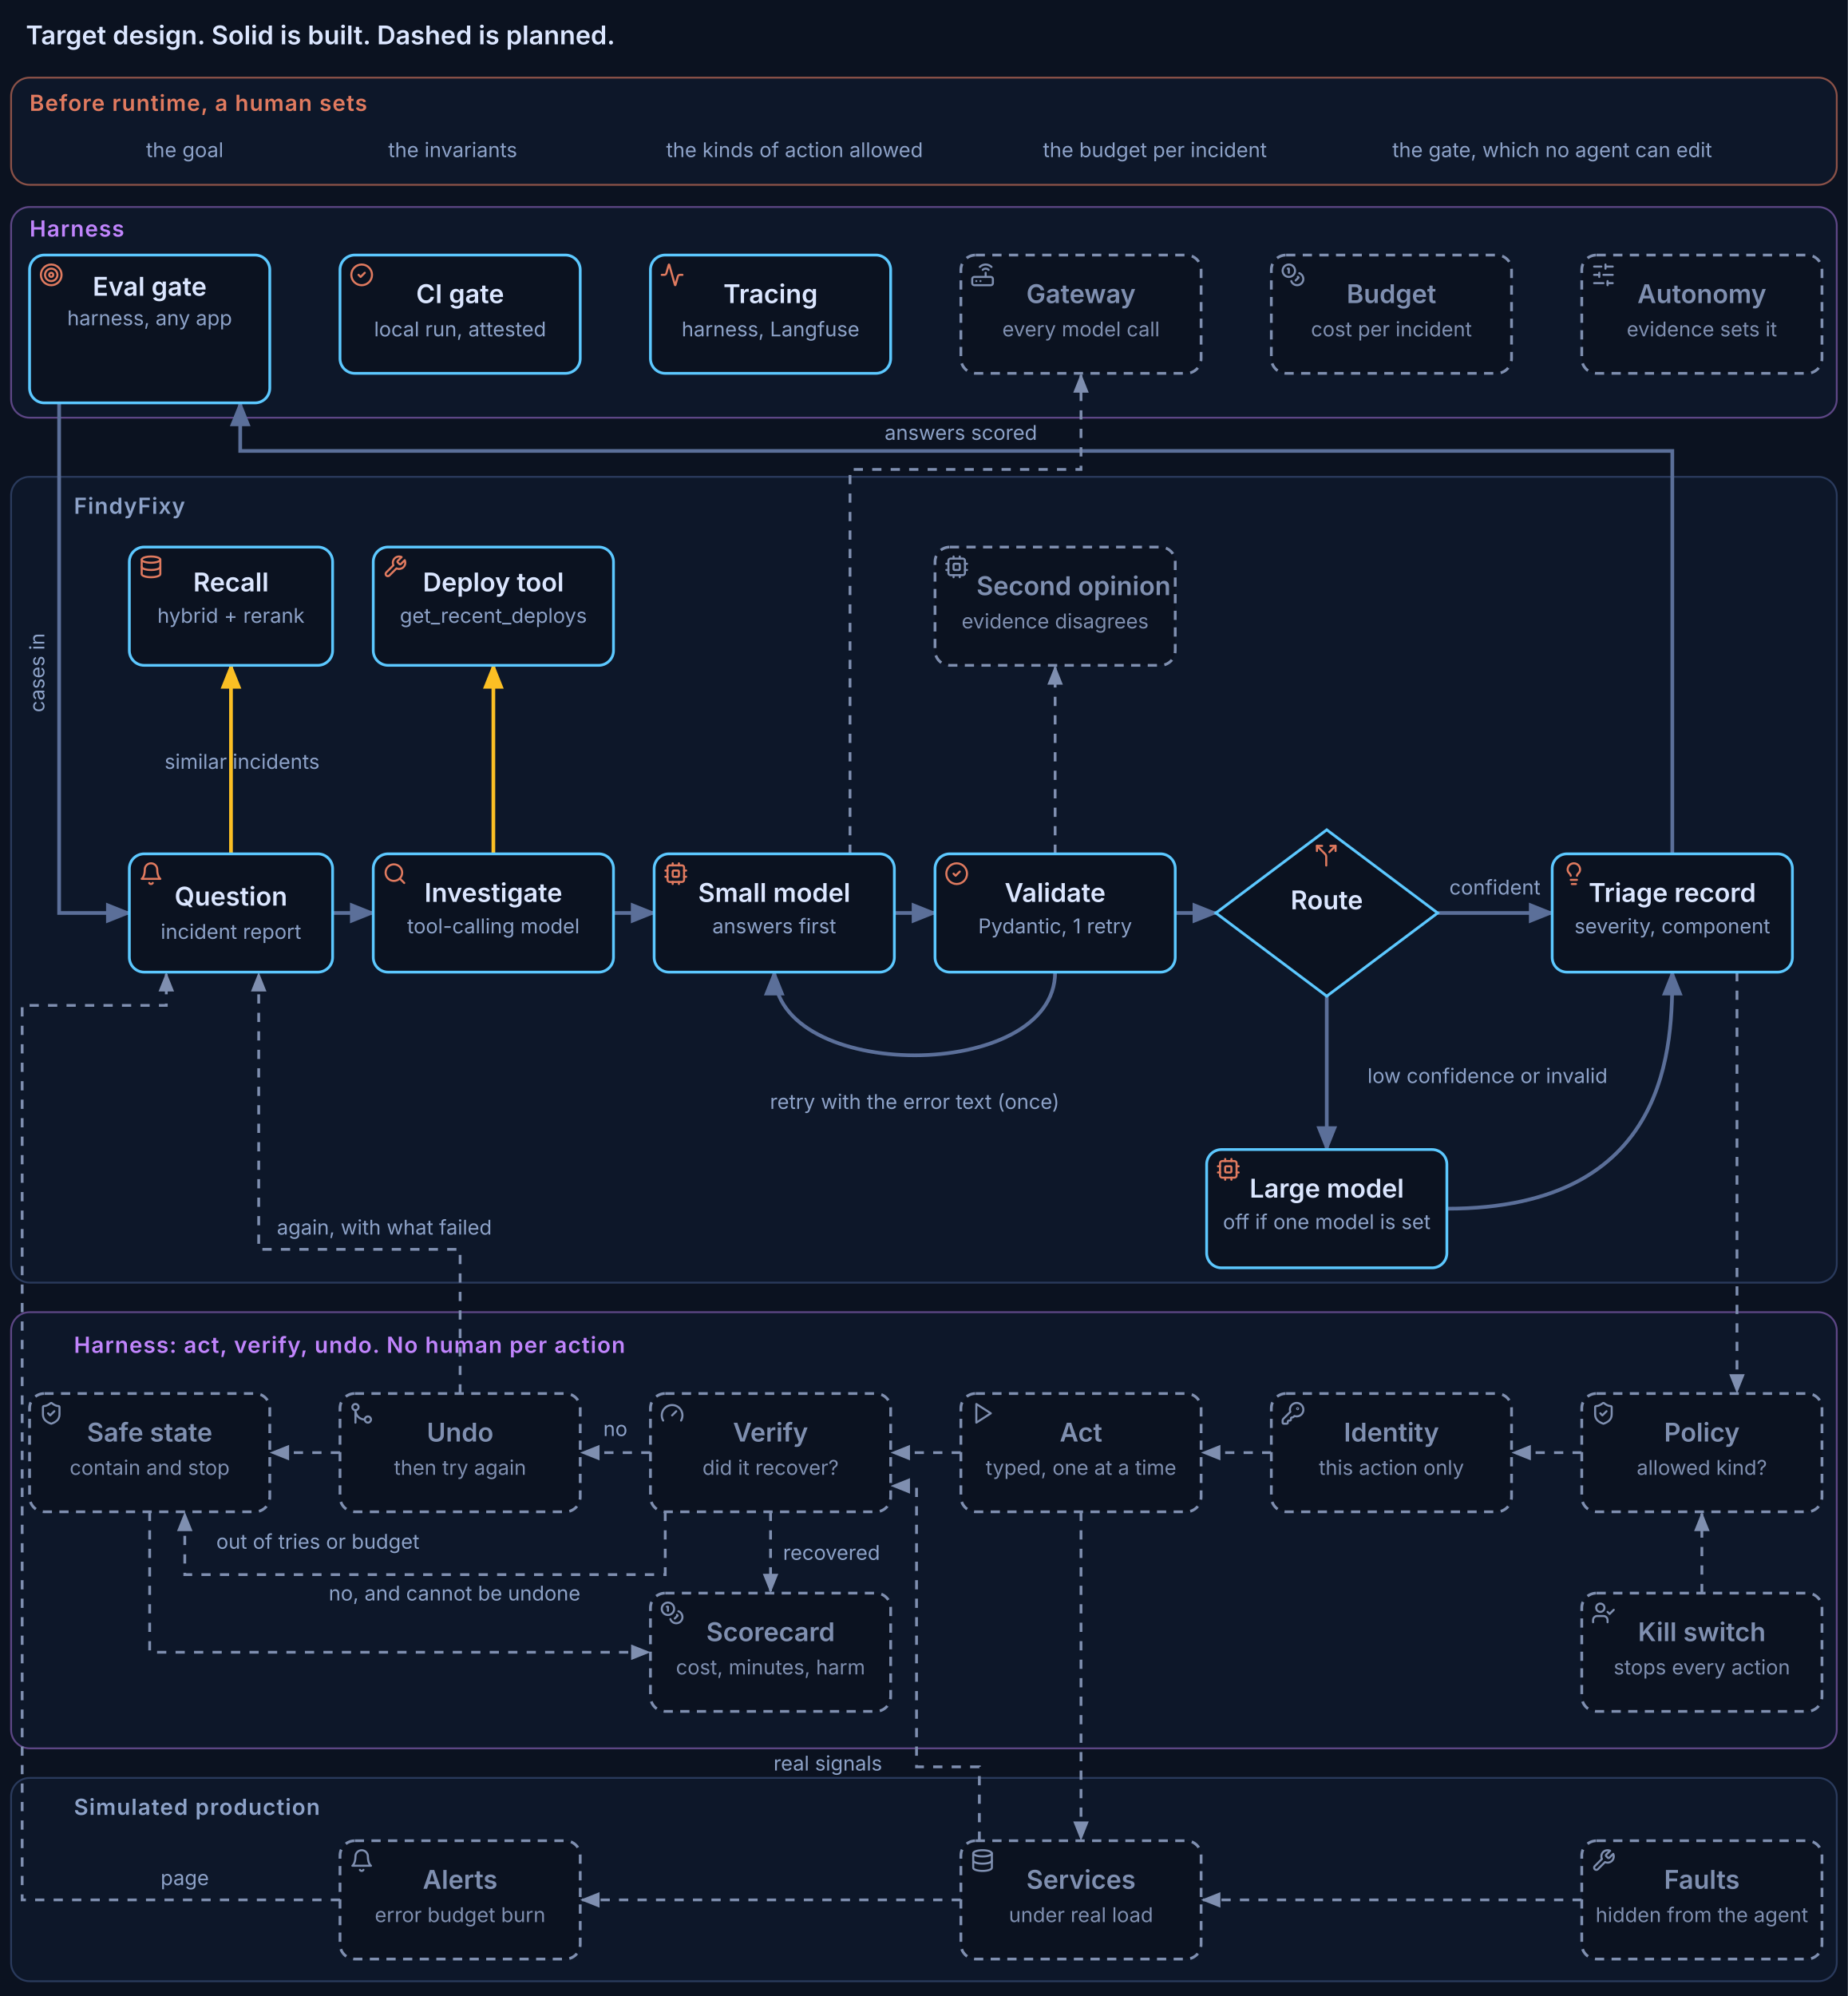
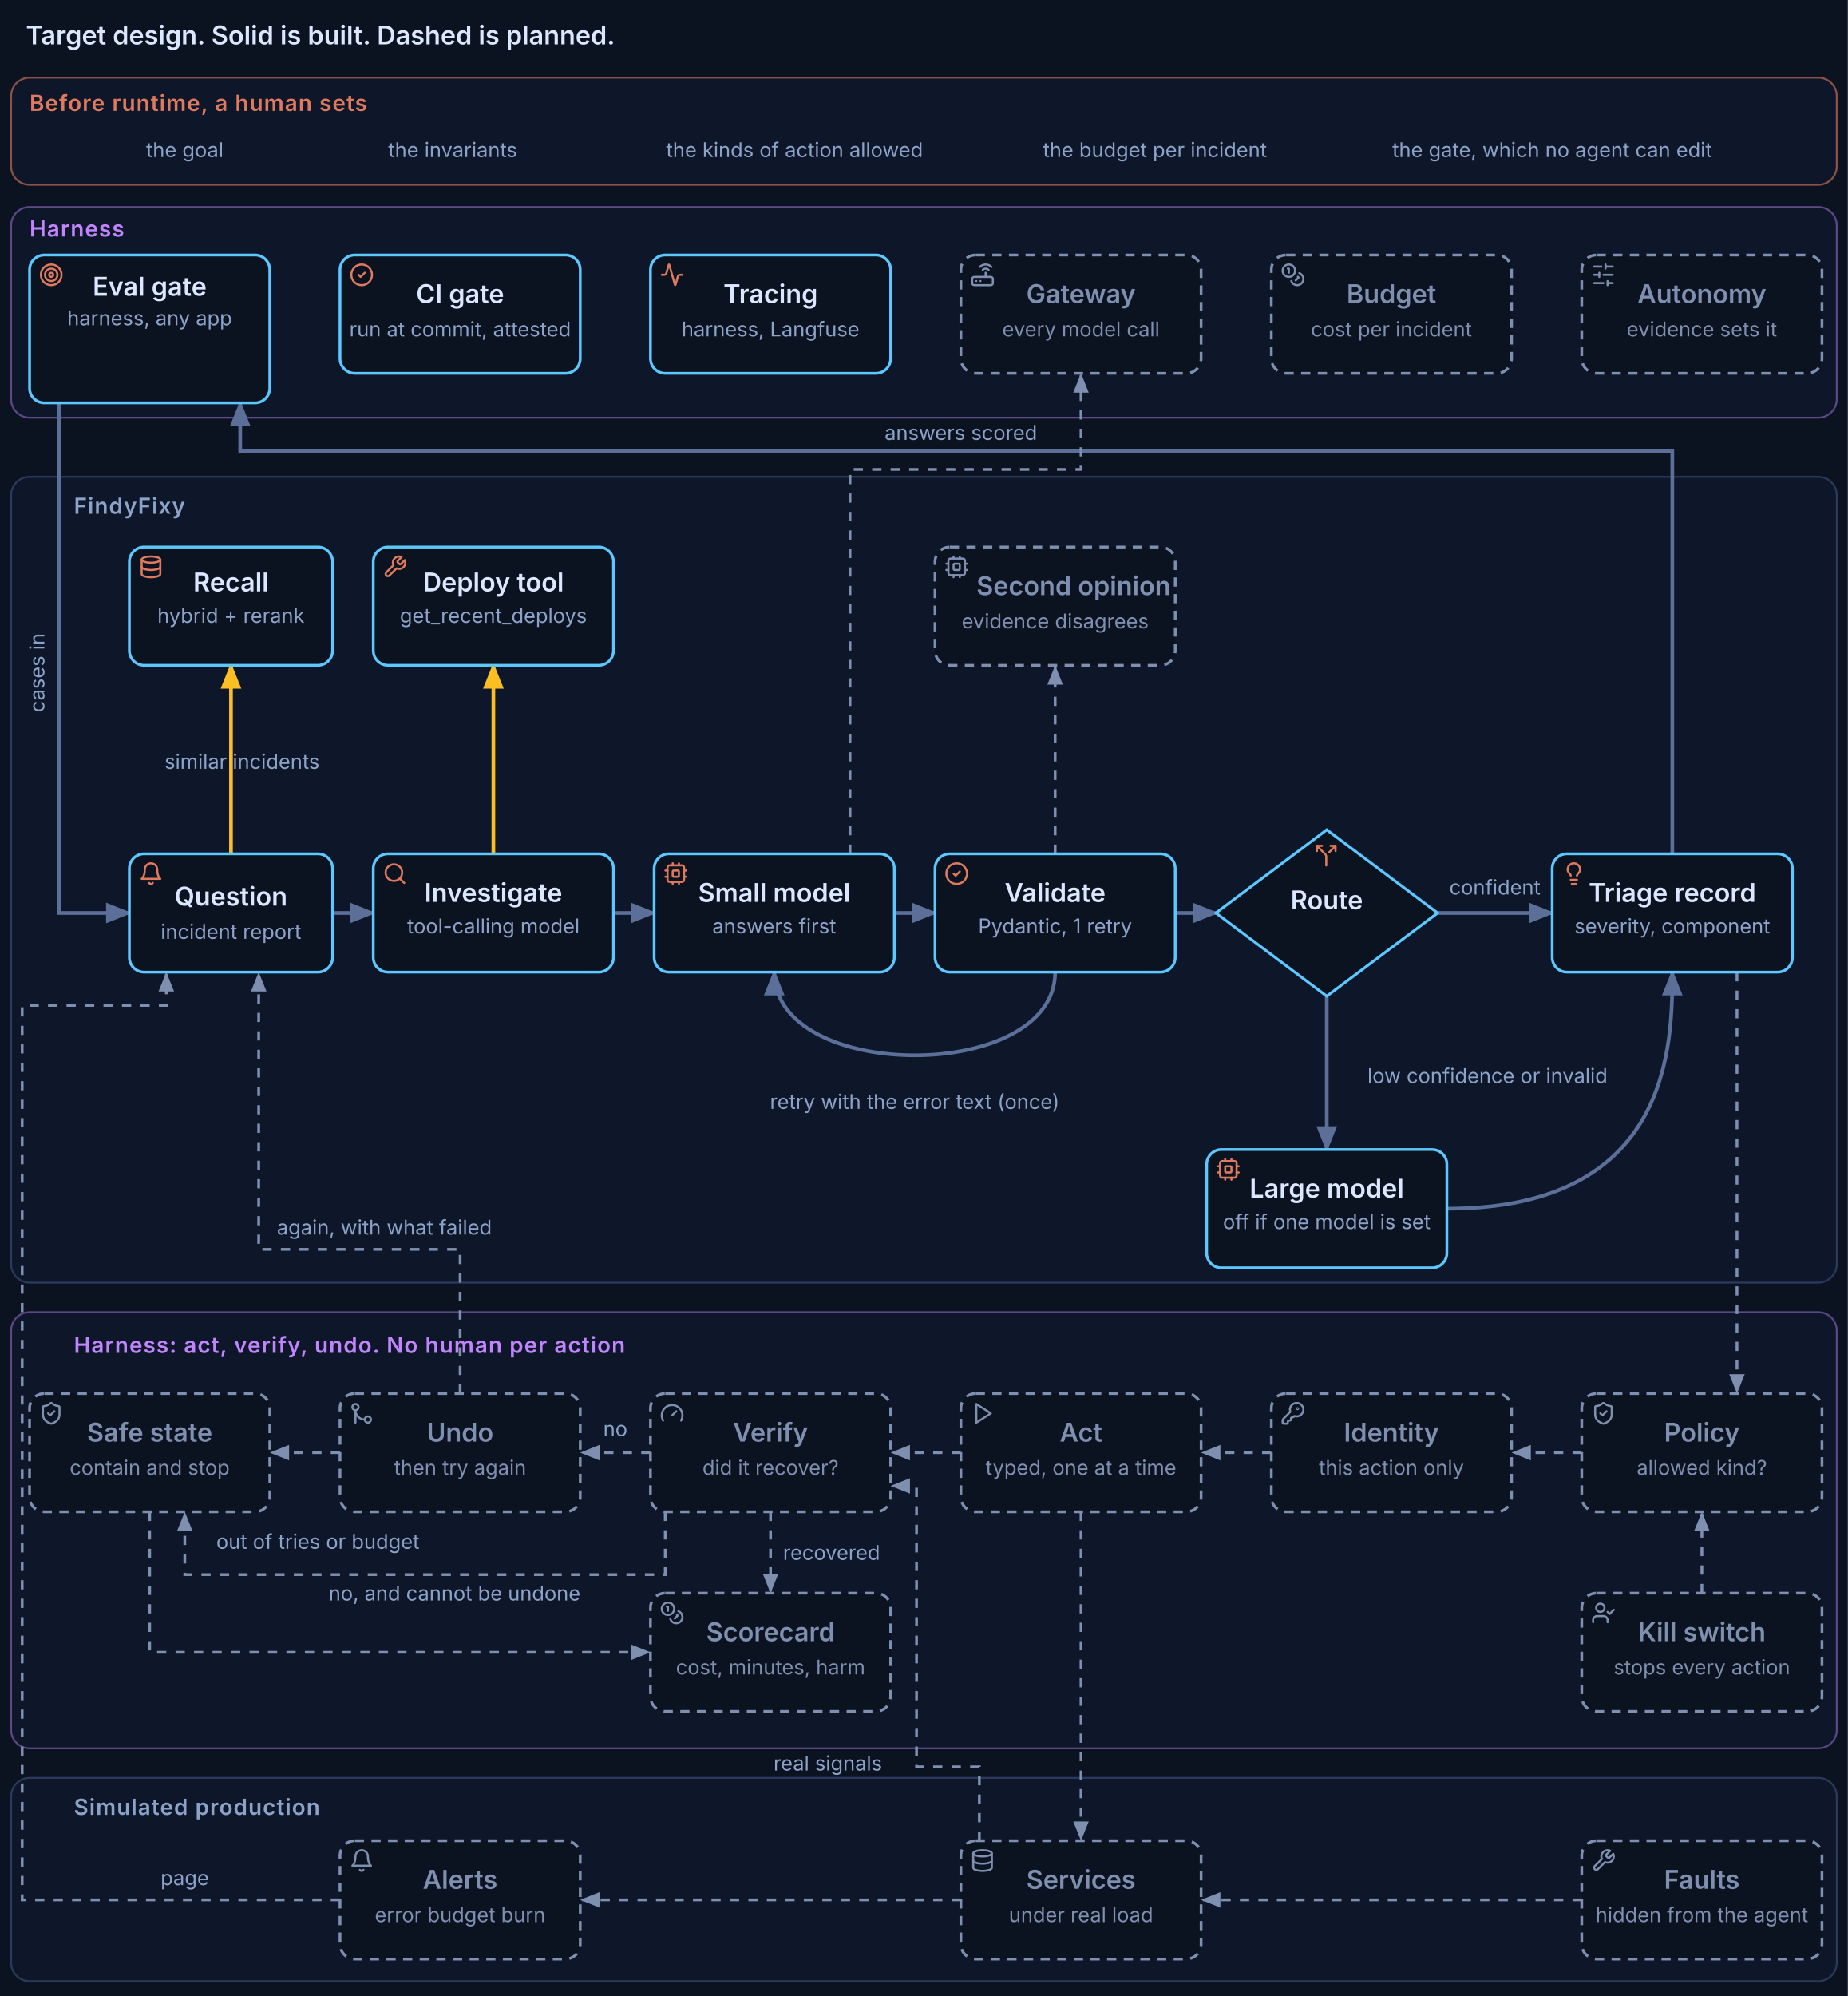
<svg xmlns="http://www.w3.org/2000/svg" viewBox="-60 -234 1000 1080" width="1000" height="1080" role="img" aria-label="Target design. Solid is built. Dashed is planned.">
  <style>
.lane { fill: #0d1729; stroke: #2a3a5c; stroke-width: 1; }
.lane.harness { stroke: #c084fc; stroke-opacity: .45; }
.lane-label { fill: #8da2c8; font-size: 12px; font-weight: 600; letter-spacing: .04em; }
.lane-label.harness { fill: #c084fc; }
.node rect, .node polygon { fill: #0b1220; stroke: #5cc8ff; stroke-width: 1.5; }
.node .t { fill: #dbe6ff; font-size: 14px; font-weight: 600; text-anchor: middle; }
.node .s, .node .badge { fill: #8da2c8; font-size: 11px; text-anchor: middle; }
.node[data-status=planned] rect { stroke: #7f8fb0; stroke-dasharray: 5 4; }
.node[data-status=planned] .t, .node[data-status=planned] .s { fill: #7f8fb0; }
.edge { fill: none; stroke: #5b6f99; stroke-width: 2; marker-end: url(#arrow); }
.edge.tool { stroke: #fbbf24; marker-end: url(#arrow-tool); }
.edge-label { fill: #8da2c8; font-size: 11px; text-anchor: middle; }
.edge.planned { stroke: #7f8fb0; stroke-width: 1.5; stroke-dasharray: 5 5; marker-end: url(#arrow-planned); }
.lane.human { stroke: #e07a5f; stroke-opacity: .6; }
.lane-label.human { fill: #e07a5f; }
.node .i.i.i { fill: none; stroke: #e07a5f; stroke-width: 2; stroke-linecap: round; stroke-linejoin: round; }
.node[data-status=planned] .i.i.i { stroke: #7f8fb0; stroke-dasharray: none; }
.caption { fill: #dbe6ff; font-size: 14px; font-weight: 600; }
text { font-family: ui-sans-serif, system-ui, -apple-system, "Segoe UI", sans-serif; }
</style>
  <defs>
    <marker id="arrow" viewBox="0 0 10 10" refX="9" refY="5" markerWidth="7" markerHeight="7" orient="auto">
      <path d="M0,1 L10,5 L0,9 z" fill="#5b6f99" />
    </marker>
    <marker id="arrow-tool" viewBox="0 0 10 10" refX="9" refY="5" markerWidth="7" markerHeight="7" orient="auto">
      <path d="M0,1 L10,5 L0,9 z" fill="#fbbf24" />
    </marker>
    <marker id="arrow-planned" viewBox="0 0 10 10" refX="9" refY="5" markerWidth="7" markerHeight="7" orient="auto">
      <path d="M0,1 L10,5 L0,9 z" fill="#7f8fb0" />
    </marker>
  </defs>
  <rect x="-60" y="-234" width="1000" height="1080" fill="#0b1220" />
  <text class="caption" x="-46" y="-210">Target design. Solid is built. Dashed is planned.</text>
  <rect class="lane human" x="-54" y="-192" width="988" height="58" rx="10" />
  <text class="lane-label human" x="-44" y="-174">Before runtime, a human sets</text>
  <rect class="lane harness" x="-54" y="-122" width="988" height="114" rx="10" />
  <text class="lane-label harness" x="-44" y="-106">Harness</text>
  <rect class="lane" x="-54" y="24" width="988" height="436" rx="10" />
  <text class="lane-label" x="-20" y="44">FindyFixy</text>
  <rect class="lane harness" x="-54" y="476" width="988" height="236" rx="10" />
  <text class="lane-label harness" x="-20" y="498">Harness: act, verify, undo. No human per action</text>
  <rect class="lane" x="-54" y="728" width="988" height="110" rx="10" />
  <text class="lane-label" x="-20" y="748">Simulated production</text>
  <path id="e_eval_q" class="edge" d="M-28,-16 L-28,260 L10,260" />
  <path id="e_rec_eval" class="edge" d="M845,228 L845,10 L70,10 L70,-16" />
  <path id="e_q_inv" class="edge" d="M120,260 L142,260" />
  <path id="e_inv_small" class="edge" d="M272,260 L294,260" />
  <path id="e_small_val" class="edge" d="M424,260 L446,260" />
  <path id="e_val_route" class="edge" d="M576,260 L598,260" />
  <path id="e_retry" class="edge" d="M511,292 C511,352 359,352 359,292" />
  <path id="e_route_rec" class="edge" d="M718,260 L780,260" />
  <path id="e_route_large" class="edge" d="M658,305 L658,388" />
  <path id="e_large_rec" class="edge" d="M723,420 C845,420 845,330 845,292" />
  <path id="e_q_recall" class="edge tool" d="M65,228 L65,126" />
  <path id="e_inv_tool" class="edge tool" d="M207,228 L207,126" />
  <path id="p_small_gateway" class="edge planned" d="M400,228 L400,20 L525,20 L525,-31" />
  <path id="p_val_second" class="edge planned" d="M511,228 L511,127" />
  <path id="p_rec_policy" class="edge planned" d="M880,292 L880,519" />
  <path id="p_policy_identity" class="edge planned" d="M796,552 L759,552" />
  <path id="p_identity_act" class="edge planned" d="M628,552 L591,552" />
  <path id="p_act_verify" class="edge planned" d="M460,552 L423,552" />
  <path id="p_verify_undo" class="edge planned" d="M292,552 L255,552" />
  <path id="p_verify_safe" class="edge planned" d="M300,584 L300,618 L40,618 L40,585" />
  <path id="p_undo_safe" class="edge planned" d="M124,552 L87,552" />
  <path id="p_undo_again" class="edge planned" d="M189,520 L189,442 L80,442 L80,293" />
  <path id="p_verify_score" class="edge planned" d="M357,584 L357,627" />
  <path id="p_safe_score" class="edge planned" d="M21,584 L21,660 L291,660" />
  <path id="p_kill_policy" class="edge planned" d="M861,628 L861,585" />
  <path id="p_act_services" class="edge planned" d="M525,584 L525,761" />
  <path id="p_services_verify" class="edge planned" d="M470,762 L470,722 L436,722 L436,570 L423,570" />
  <path id="p_services_alerts" class="edge planned" d="M460,794 L255,794" />
  <path id="p_faults_services" class="edge planned" d="M796,794 L591,794" />
  <path id="p_alerts_question" class="edge planned" d="M124,794 L-48,794 L-48,310 L30,310 L30,293" />
  <text class="edge-label" x="40" y="-149">the goal</text>
  <text class="edge-label" x="185" y="-149">the invariants</text>
  <text class="edge-label" x="370" y="-149">the kinds of action allowed</text>
  <text class="edge-label" x="565" y="-149">the budget per incident</text>
  <text class="edge-label" x="780" y="-149">the gate, which no agent can edit</text>
  <text class="edge-label" x="-36" y="130" transform="rotate(-90 -36 130)">cases in</text>
  <text class="edge-label" x="460" y="4">answers scored</text>
  <text class="edge-label" x="435" y="366">retry with the error text (once)</text>
  <text class="edge-label" x="749" y="250">confident</text>
  <text class="edge-label" x="745" y="352">low confidence or invalid</text>
  <text class="edge-label" x="71" y="182">similar incidents</text>
  <text class="edge-label" x="273" y="543">no</text>
  <text class="edge-label" x="112" y="604">out of tries or budget</text>
  <text class="edge-label" x="186" y="632">no, and cannot be undone</text>
  <text class="edge-label" x="148" y="434">again, with what failed</text>
  <text class="edge-label" x="390" y="610">recovered</text>
  <text class="edge-label" x="388" y="724">real signals</text>
  <text class="edge-label" x="40" y="786">page</text>
  <g class="node" id="n_q" data-status="built">
    <rect x="10" y="228" width="110" height="64" rx="8" />
    <path class="i" transform="translate(15 232) scale(.56)" d="M6 8a6 6 0 0 1 12 0c0 7 3 9 3 9H3s3-2 3-9" />
    <path class="i" transform="translate(15 232) scale(.56)" d="M10.3 21a1.94 1.94 0 0 0 3.4 0" />
    <text class="t" x="65" y="256">Question</text>
    <text class="s" x="65" y="274">incident report</text>
  </g>
  <g class="node" id="n_inv" data-status="built">
    <rect x="142" y="228" width="130" height="64" rx="8" />
    <circle class="i" transform="translate(147 232) scale(.56)" cx="11" cy="11" r="8" />
    <path class="i" transform="translate(147 232) scale(.56)" d="m21 21-4.3-4.3" />
    <text class="t" x="207" y="254">Investigate</text>
    <text class="s" x="207" y="271">tool-calling model</text>
    <text class="badge" x="207" y="286" id="b_inv"> </text>
  </g>
  <g class="node" id="n_small" data-status="built">
    <rect x="294" y="228" width="130" height="64" rx="8" />
    <rect class="i" transform="translate(299 232) scale(.56)" width="16" height="16" x="4" y="4" rx="2" />
    <rect class="i" transform="translate(299 232) scale(.56)" width="6" height="6" x="9" y="9" rx="1" />
    <path class="i" transform="translate(299 232) scale(.56)" d="M15 2v2" />
    <path class="i" transform="translate(299 232) scale(.56)" d="M15 20v2" />
    <path class="i" transform="translate(299 232) scale(.56)" d="M2 15h2" />
    <path class="i" transform="translate(299 232) scale(.56)" d="M2 9h2" />
    <path class="i" transform="translate(299 232) scale(.56)" d="M20 15h2" />
    <path class="i" transform="translate(299 232) scale(.56)" d="M20 9h2" />
    <path class="i" transform="translate(299 232) scale(.56)" d="M9 2v2" />
    <path class="i" transform="translate(299 232) scale(.56)" d="M9 20v2" />
    <text class="t" x="359" y="254">Small model</text>
    <text class="s" x="359" y="271">answers first</text>
    <text class="badge" x="359" y="286" id="b_small"> </text>
  </g>
  <g class="node" id="n_val" data-status="built">
    <rect x="446" y="228" width="130" height="64" rx="8" />
    <circle class="i" transform="translate(451 232) scale(.56)" cx="12" cy="12" r="10" />
    <path class="i" transform="translate(451 232) scale(.56)" d="m9 12 2 2 4-4" />
    <text class="t" x="511" y="254">Validate</text>
    <text class="s" x="511" y="271">Pydantic, 1 retry</text>
    <text class="badge" x="511" y="286" id="b_val"> </text>
  </g>
  <g class="node" id="n_route" data-status="built">
    <polygon points="658,215 718,260 658,305 598,260" />
    <path class="i" transform="translate(651 222) scale(.56)" d="M16 3h5v5" />
    <path class="i" transform="translate(651 222) scale(.56)" d="M8 3H3v5" />
    <path class="i" transform="translate(651 222) scale(.56)" d="M12 22v-8.3a4 4 0 0 0-1.172-2.872L3 3" />
    <path class="i" transform="translate(651 222) scale(.56)" d="m15 9 6-6" />
    <text class="t" x="658" y="258">Route</text>
    <text class="badge" x="658" y="274" id="b_route"> </text>
  </g>
  <g class="node" id="n_large" data-status="built">
    <rect x="593" y="388" width="130" height="64" rx="8" />
    <rect class="i" transform="translate(598 392) scale(.56)" width="16" height="16" x="4" y="4" rx="2" />
    <rect class="i" transform="translate(598 392) scale(.56)" width="6" height="6" x="9" y="9" rx="1" />
    <path class="i" transform="translate(598 392) scale(.56)" d="M15 2v2" />
    <path class="i" transform="translate(598 392) scale(.56)" d="M15 20v2" />
    <path class="i" transform="translate(598 392) scale(.56)" d="M2 15h2" />
    <path class="i" transform="translate(598 392) scale(.56)" d="M2 9h2" />
    <path class="i" transform="translate(598 392) scale(.56)" d="M20 15h2" />
    <path class="i" transform="translate(598 392) scale(.56)" d="M20 9h2" />
    <path class="i" transform="translate(598 392) scale(.56)" d="M9 2v2" />
    <path class="i" transform="translate(598 392) scale(.56)" d="M9 20v2" />
    <text class="t" x="658" y="414">Large model</text>
    <text class="s" x="658" y="431">off if one model is set</text>
    <text class="badge" x="658" y="446" id="b_large"> </text>
  </g>
  <g class="node" id="n_rec" data-status="built">
    <rect x="780" y="228" width="130" height="64" rx="8" />
    <path class="i" transform="translate(785 232) scale(.56)" d="M15 14c.2-1 .7-1.7 1.5-2.5 1-.9 1.5-2.2 1.5-3.5A6 6 0 0 0 6 8c0 1 .2 2.2 1.5 3.5.7.7 1.3 1.5 1.5 2.5" />
    <path class="i" transform="translate(785 232) scale(.56)" d="M9 18h6" />
    <path class="i" transform="translate(785 232) scale(.56)" d="M10 22h4" />
    <text class="t" x="845" y="254">Triage record</text>
    <text class="s" x="845" y="271">severity, component</text>
    <text class="badge" x="845" y="286" id="b_rec"> </text>
  </g>
  <g class="node" id="n_recall" data-status="built">
    <rect x="10" y="62" width="110" height="64" rx="8" />
    <ellipse class="i" transform="translate(15 66) scale(.56)" cx="12" cy="5" rx="9" ry="3" />
    <path class="i" transform="translate(15 66) scale(.56)" d="M3 5V19A9 3 0 0 0 21 19V5" />
    <path class="i" transform="translate(15 66) scale(.56)" d="M3 12A9 3 0 0 0 21 12" />
    <text class="t" x="65" y="86">Recall</text>
    <text class="s" x="65" y="103">hybrid + rerank</text>
    <text class="badge" x="65" y="119" id="b_recall"> </text>
  </g>
  <g class="node" id="n_tool" data-status="built">
    <rect x="142" y="62" width="130" height="64" rx="8" />
    <path class="i" transform="translate(147 66) scale(.56)" d="M14.7 6.3a1 1 0 0 0 0 1.4l1.6 1.6a1 1 0 0 0 1.4 0l3.77-3.77a6 6 0 0 1-7.94 7.94l-6.91 6.91a2.12 2.12 0 0 1-3-3l6.91-6.91a6 6 0 0 1 7.94-7.94l-3.76 3.76z" />
    <text class="t" x="207" y="86">Deploy tool</text>
    <text class="s" x="207" y="103">get_recent_deploys</text>
    <text class="badge" x="207" y="119" id="b_tool"> </text>
  </g>
  <g class="node" id="n_eval" data-status="built">
    <rect x="-44" y="-96" width="130" height="80" rx="8" />
    <circle class="i" transform="translate(-39 -92) scale(.56)" cx="12" cy="12" r="10" />
    <circle class="i" transform="translate(-39 -92) scale(.56)" cx="12" cy="12" r="6" />
    <circle class="i" transform="translate(-39 -92) scale(.56)" cx="12" cy="12" r="2" />
    <text class="t" x="21" y="-74">Eval gate</text>
    <text class="s" x="21" y="-58">harness, any app</text>
    <text class="badge" x="21" y="-43" id="b_eval"> </text>
    <text class="badge" x="21" y="-28" id="b_evalscore"> </text>
  </g>
  <g class="node" data-status="built">
    <rect x="124" y="-96" width="130" height="64" rx="8" />
    <circle class="i" transform="translate(129 -92) scale(.56)" cx="12" cy="12" r="10" />
    <path class="i" transform="translate(129 -92) scale(.56)" d="m9 12 2 2 4-4" />
    <text class="t" x="189" y="-70">CI gate</text>
-     <text class="s" x="189" y="-52">local run, attested</text>
+     <text class="s" x="189" y="-52">run at commit, attested</text>
  </g>
  <g class="node" data-status="built">
    <rect x="292" y="-96" width="130" height="64" rx="8" />
    <path class="i" transform="translate(297 -92) scale(.56)" d="M22 12h-2.48a2 2 0 0 0-1.93 1.46l-2.35 8.36a.25.25 0 0 1-.48 0L9.24 2.18a.25.25 0 0 0-.48 0l-2.35 8.36A2 2 0 0 1 4.49 12H2" />
    <text class="t" x="357" y="-70">Tracing</text>
    <text class="s" x="357" y="-52">harness, Langfuse</text>
  </g>
  <g class="node" data-status="planned">
    <rect x="460" y="-96" width="130" height="64" rx="8" />
    <rect class="i" transform="translate(465 -92) scale(.56)" width="20" height="8" x="2" y="14" rx="2" />
    <path class="i" transform="translate(465 -92) scale(.56)" d="M6.01 18H6" />
    <path class="i" transform="translate(465 -92) scale(.56)" d="M10.01 18H10" />
    <path class="i" transform="translate(465 -92) scale(.56)" d="M15 10v4" />
    <path class="i" transform="translate(465 -92) scale(.56)" d="M17.84 7.17a4 4 0 0 0-5.66 0" />
    <path class="i" transform="translate(465 -92) scale(.56)" d="M20.66 4.34a8 8 0 0 0-11.31 0" />
    <text class="t" x="525" y="-70">Gateway</text>
    <text class="s" x="525" y="-52">every model call</text>
  </g>
  <g class="node" data-status="planned">
    <rect x="628" y="-96" width="130" height="64" rx="8" />
    <circle class="i" transform="translate(633 -92) scale(.56)" cx="8" cy="8" r="6" />
    <path class="i" transform="translate(633 -92) scale(.56)" d="M18.09 10.37A6 6 0 1 1 10.34 18" />
    <path class="i" transform="translate(633 -92) scale(.56)" d="M7 6h1v4" />
    <path class="i" transform="translate(633 -92) scale(.56)" d="m16.71 13.88.7.71-2.82 2.82" />
    <text class="t" x="693" y="-70">Budget</text>
    <text class="s" x="693" y="-52">cost per incident</text>
  </g>
  <g class="node" data-status="planned">
    <rect x="796" y="-96" width="130" height="64" rx="8" />
    <line class="i" transform="translate(801 -92) scale(.56)" x1="21" x2="14" y1="4" y2="4" />
    <line class="i" transform="translate(801 -92) scale(.56)" x1="10" x2="3" y1="4" y2="4" />
    <line class="i" transform="translate(801 -92) scale(.56)" x1="21" x2="12" y1="12" y2="12" />
    <line class="i" transform="translate(801 -92) scale(.56)" x1="8" x2="3" y1="12" y2="12" />
    <line class="i" transform="translate(801 -92) scale(.56)" x1="21" x2="16" y1="20" y2="20" />
    <line class="i" transform="translate(801 -92) scale(.56)" x1="12" x2="3" y1="20" y2="20" />
    <line class="i" transform="translate(801 -92) scale(.56)" x1="14" x2="14" y1="2" y2="6" />
    <line class="i" transform="translate(801 -92) scale(.56)" x1="8" x2="8" y1="10" y2="14" />
    <line class="i" transform="translate(801 -92) scale(.56)" x1="16" x2="16" y1="18" y2="22" />
    <text class="t" x="861" y="-70">Autonomy</text>
    <text class="s" x="861" y="-52">evidence sets it</text>
  </g>
  <g class="node" data-status="planned">
    <rect x="446" y="62" width="130" height="64" rx="8" />
    <rect class="i" transform="translate(451 66) scale(.56)" width="16" height="16" x="4" y="4" rx="2" />
    <rect class="i" transform="translate(451 66) scale(.56)" width="6" height="6" x="9" y="9" rx="1" />
    <path class="i" transform="translate(451 66) scale(.56)" d="M15 2v2" />
    <path class="i" transform="translate(451 66) scale(.56)" d="M15 20v2" />
    <path class="i" transform="translate(451 66) scale(.56)" d="M2 15h2" />
    <path class="i" transform="translate(451 66) scale(.56)" d="M2 9h2" />
    <path class="i" transform="translate(451 66) scale(.56)" d="M20 15h2" />
    <path class="i" transform="translate(451 66) scale(.56)" d="M20 9h2" />
    <path class="i" transform="translate(451 66) scale(.56)" d="M9 2v2" />
    <path class="i" transform="translate(451 66) scale(.56)" d="M9 20v2" />
    <text class="t" x="521" y="88">Second opinion</text>
    <text class="s" x="511" y="106">evidence disagrees</text>
  </g>
  <g class="node" data-status="planned">
    <rect x="796" y="520" width="130" height="64" rx="8" />
    <path class="i" transform="translate(801 524) scale(.56)" d="M20 13c0 5-3.5 7.5-7.66 8.95a1 1 0 0 1-.67-.01C7.5 20.5 4 18 4 13V6a1 1 0 0 1 1-1c2 0 4.5-1.2 6.24-2.72a1.17 1.17 0 0 1 1.52 0C14.51 3.81 17 5 19 5a1 1 0 0 1 1 1z" />
    <path class="i" transform="translate(801 524) scale(.56)" d="m9 12 2 2 4-4" />
    <text class="t" x="861" y="546">Policy</text>
    <text class="s" x="861" y="564">allowed kind?</text>
  </g>
  <g class="node" data-status="planned">
    <rect x="628" y="520" width="130" height="64" rx="8" />
    <path class="i" transform="translate(633 524) scale(.56)" d="M2.586 17.414A2 2 0 0 0 2 18.828V21a1 1 0 0 0 1 1h3a1 1 0 0 0 1-1v-1a1 1 0 0 1 1-1h1a1 1 0 0 0 1-1v-1a1 1 0 0 1 1-1h.172a2 2 0 0 0 1.414-.586l.814-.814a6.5 6.5 0 1 0-4-4z" />
    <circle class="i" transform="translate(633 524) scale(.56)" cx="16.5" cy="7.5" r=".5" />
    <text class="t" x="693" y="546">Identity</text>
    <text class="s" x="693" y="564">this action only</text>
  </g>
  <g class="node" data-status="planned">
    <rect x="460" y="520" width="130" height="64" rx="8" />
    <polygon class="i" transform="translate(465 524) scale(.56)" points="6 3 20 12 6 21 6 3" />
    <text class="t" x="525" y="546">Act</text>
    <text class="s" x="525" y="564">typed, one at a time</text>
  </g>
  <g class="node" data-status="planned">
    <rect x="292" y="520" width="130" height="64" rx="8" />
    <path class="i" transform="translate(297 524) scale(.56)" d="m12 14 4-4" />
    <path class="i" transform="translate(297 524) scale(.56)" d="M3.34 19a10 10 0 1 1 17.32 0" />
    <text class="t" x="357" y="546">Verify</text>
    <text class="s" x="357" y="564">did it recover?</text>
  </g>
  <g class="node" data-status="planned">
    <rect x="124" y="520" width="130" height="64" rx="8" />
    <circle class="i" transform="translate(129 524) scale(.56)" cx="18" cy="18" r="3" />
    <circle class="i" transform="translate(129 524) scale(.56)" cx="6" cy="6" r="3" />
    <path class="i" transform="translate(129 524) scale(.56)" d="M6 21V9a9 9 0 0 0 9 9" />
    <text class="t" x="189" y="546">Undo</text>
    <text class="s" x="189" y="564">then try again</text>
  </g>
  <g class="node" data-status="planned">
    <rect x="-44" y="520" width="130" height="64" rx="8" />
    <path class="i" transform="translate(-39 524) scale(.56)" d="M20 13c0 5-3.5 7.5-7.66 8.95a1 1 0 0 1-.67-.01C7.5 20.5 4 18 4 13V6a1 1 0 0 1 1-1c2 0 4.5-1.2 6.24-2.72a1.17 1.17 0 0 1 1.52 0C14.51 3.81 17 5 19 5a1 1 0 0 1 1 1z" />
    <path class="i" transform="translate(-39 524) scale(.56)" d="m9 12 2 2 4-4" />
    <text class="t" x="21" y="546">Safe state</text>
    <text class="s" x="21" y="564">contain and stop</text>
  </g>
  <g class="node" data-status="planned">
    <rect x="292" y="628" width="130" height="64" rx="8" />
    <circle class="i" transform="translate(297 632) scale(.56)" cx="8" cy="8" r="6" />
    <path class="i" transform="translate(297 632) scale(.56)" d="M18.09 10.37A6 6 0 1 1 10.34 18" />
    <path class="i" transform="translate(297 632) scale(.56)" d="M7 6h1v4" />
    <path class="i" transform="translate(297 632) scale(.56)" d="m16.71 13.88.7.71-2.82 2.82" />
    <text class="t" x="357" y="654">Scorecard</text>
    <text class="s" x="357" y="672">cost, minutes, harm</text>
  </g>
  <g class="node" data-status="planned">
    <rect x="796" y="628" width="130" height="64" rx="8" />
    <path class="i" transform="translate(801 632) scale(.56)" d="M16 21v-2a4 4 0 0 0-4-4H6a4 4 0 0 0-4 4v2" />
    <circle class="i" transform="translate(801 632) scale(.56)" cx="9" cy="7" r="4" />
    <polyline class="i" transform="translate(801 632) scale(.56)" points="16 11 18 13 22 9" />
    <text class="t" x="861" y="654">Kill switch</text>
    <text class="s" x="861" y="672">stops every action</text>
  </g>
  <g class="node" data-status="planned">
    <rect x="124" y="762" width="130" height="64" rx="8" />
    <path class="i" transform="translate(129 766) scale(.56)" d="M6 8a6 6 0 0 1 12 0c0 7 3 9 3 9H3s3-2 3-9" />
    <path class="i" transform="translate(129 766) scale(.56)" d="M10.3 21a1.94 1.94 0 0 0 3.4 0" />
    <text class="t" x="189" y="788">Alerts</text>
    <text class="s" x="189" y="806">error budget burn</text>
  </g>
  <g class="node" data-status="planned">
    <rect x="460" y="762" width="130" height="64" rx="8" />
    <ellipse class="i" transform="translate(465 766) scale(.56)" cx="12" cy="5" rx="9" ry="3" />
    <path class="i" transform="translate(465 766) scale(.56)" d="M3 5V19A9 3 0 0 0 21 19V5" />
    <path class="i" transform="translate(465 766) scale(.56)" d="M3 12A9 3 0 0 0 21 12" />
    <text class="t" x="525" y="788">Services</text>
    <text class="s" x="525" y="806">under real load</text>
  </g>
  <g class="node" data-status="planned">
    <rect x="796" y="762" width="130" height="64" rx="8" />
    <path class="i" transform="translate(801 766) scale(.56)" d="M14.7 6.3a1 1 0 0 0 0 1.4l1.6 1.6a1 1 0 0 0 1.4 0l3.77-3.77a6 6 0 0 1-7.94 7.94l-6.91 6.91a2.12 2.12 0 0 1-3-3l6.91-6.91a6 6 0 0 1 7.94-7.94l-3.76 3.76z" />
    <text class="t" x="861" y="788">Faults</text>
    <text class="s" x="861" y="806">hidden from the agent</text>
  </g>
</svg>
